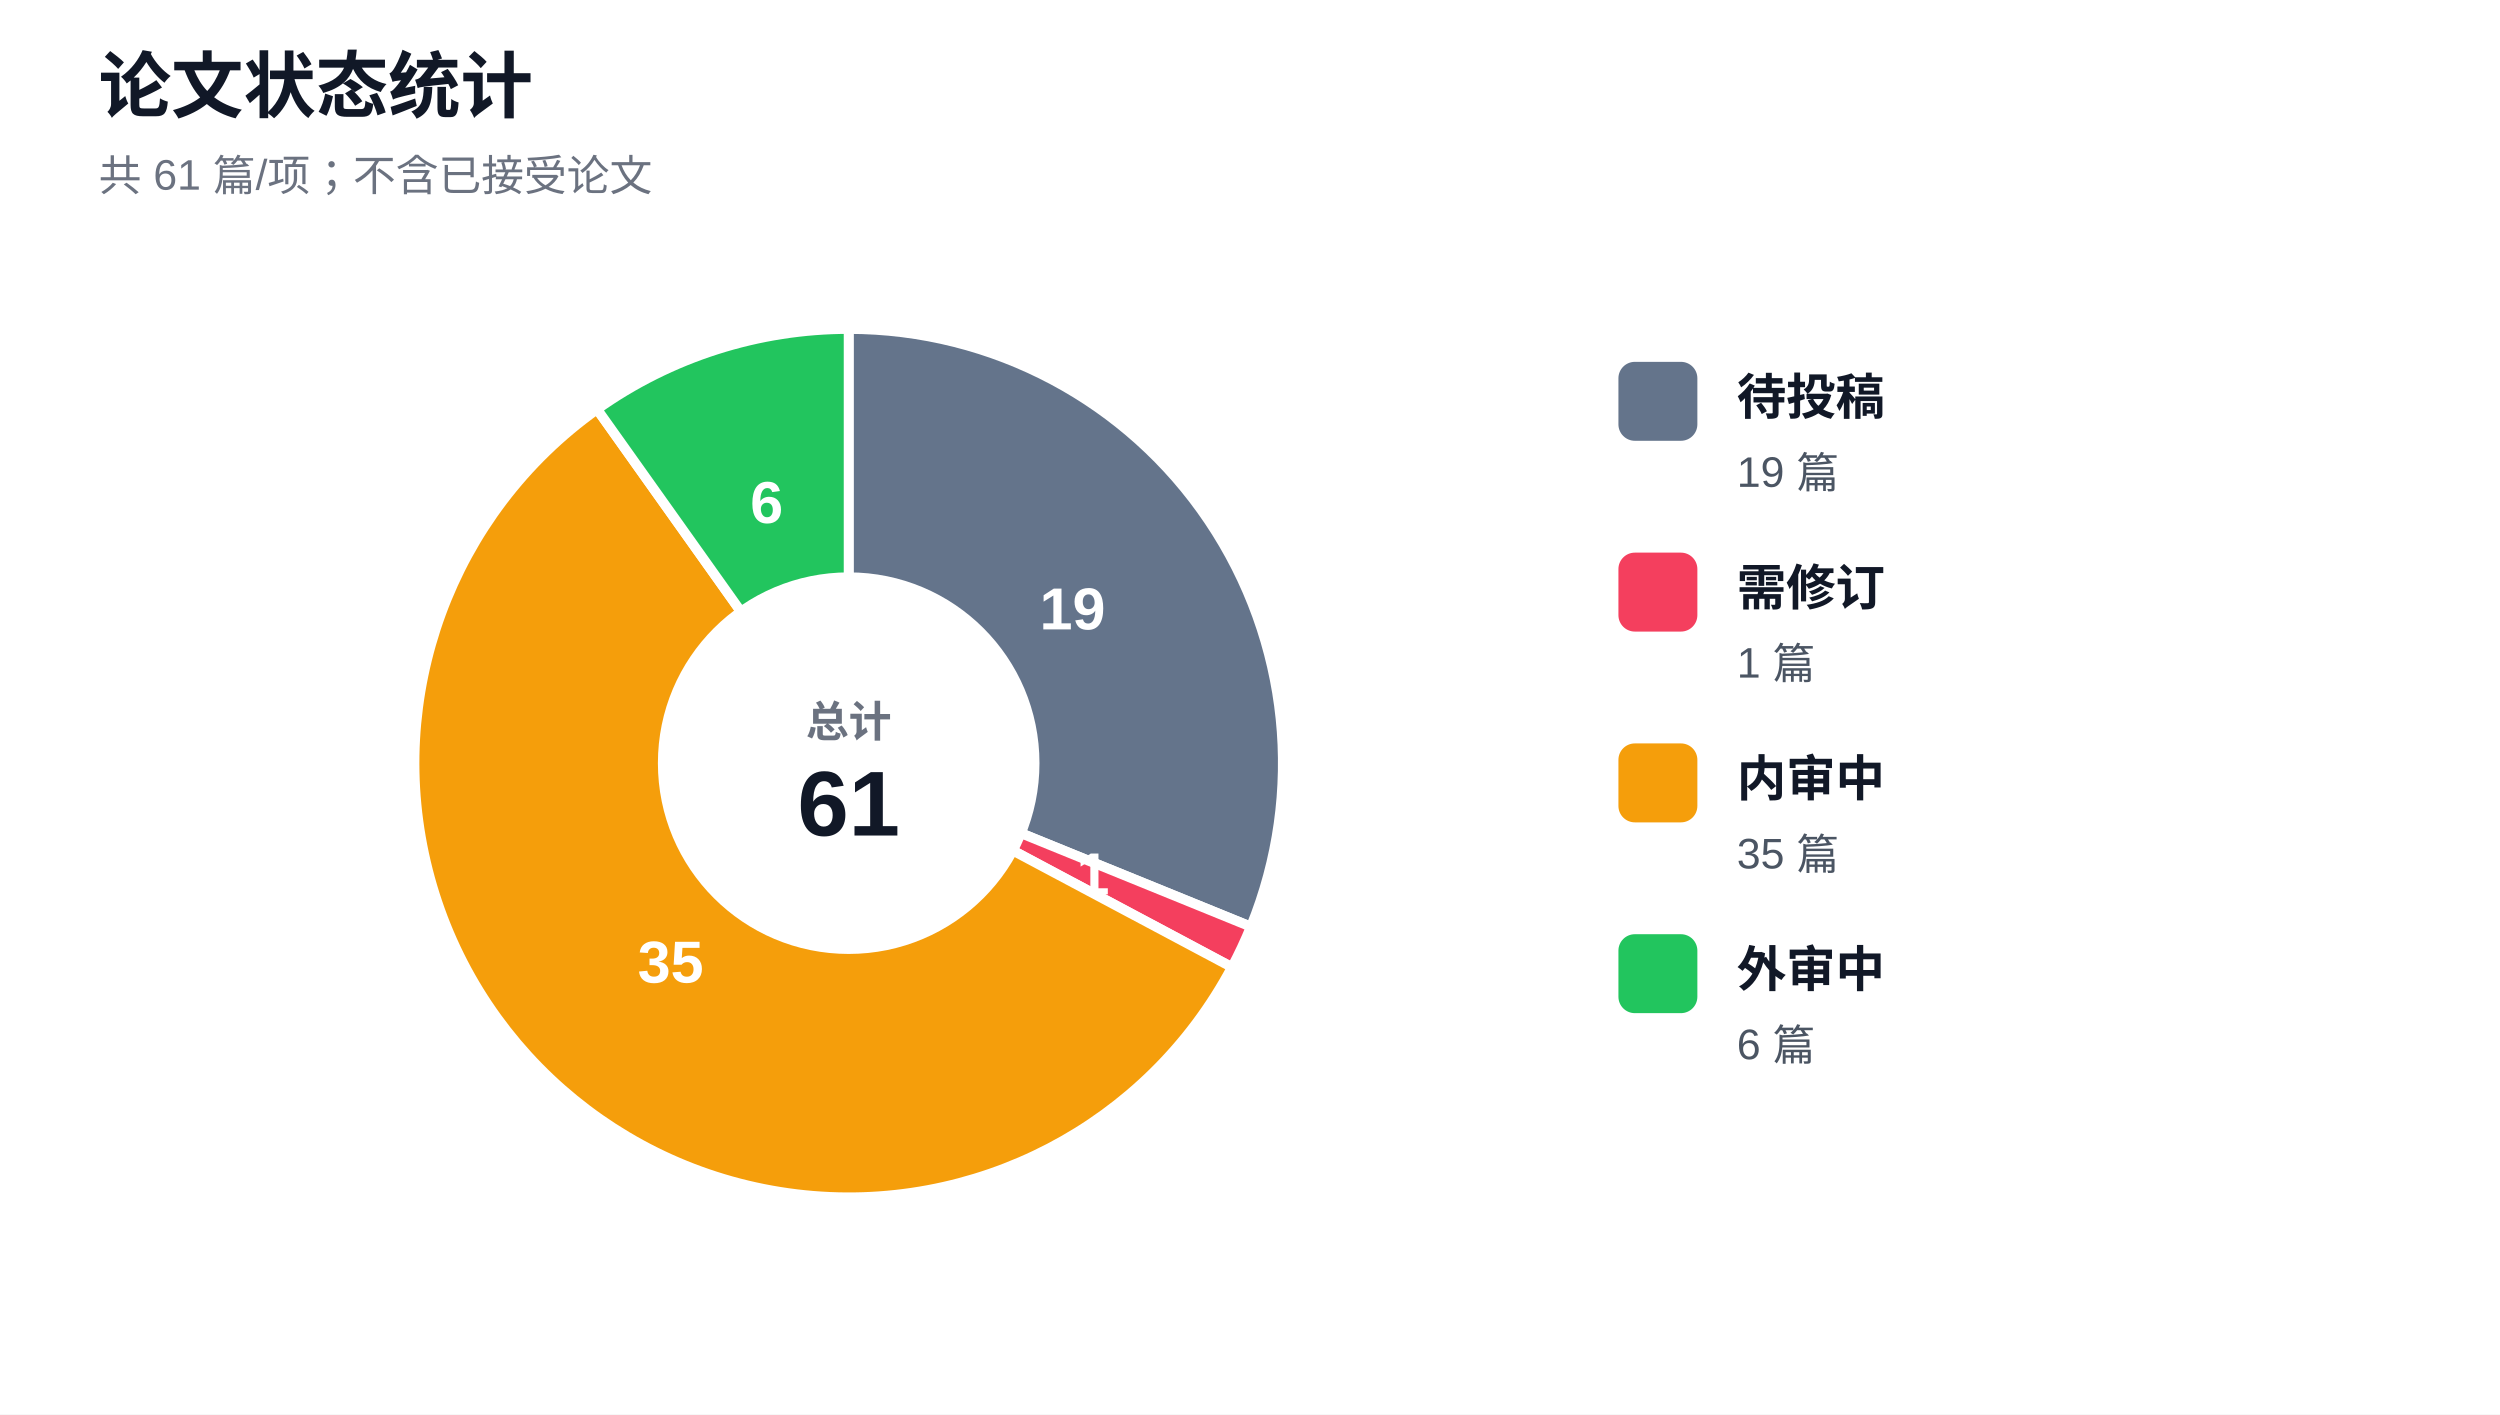
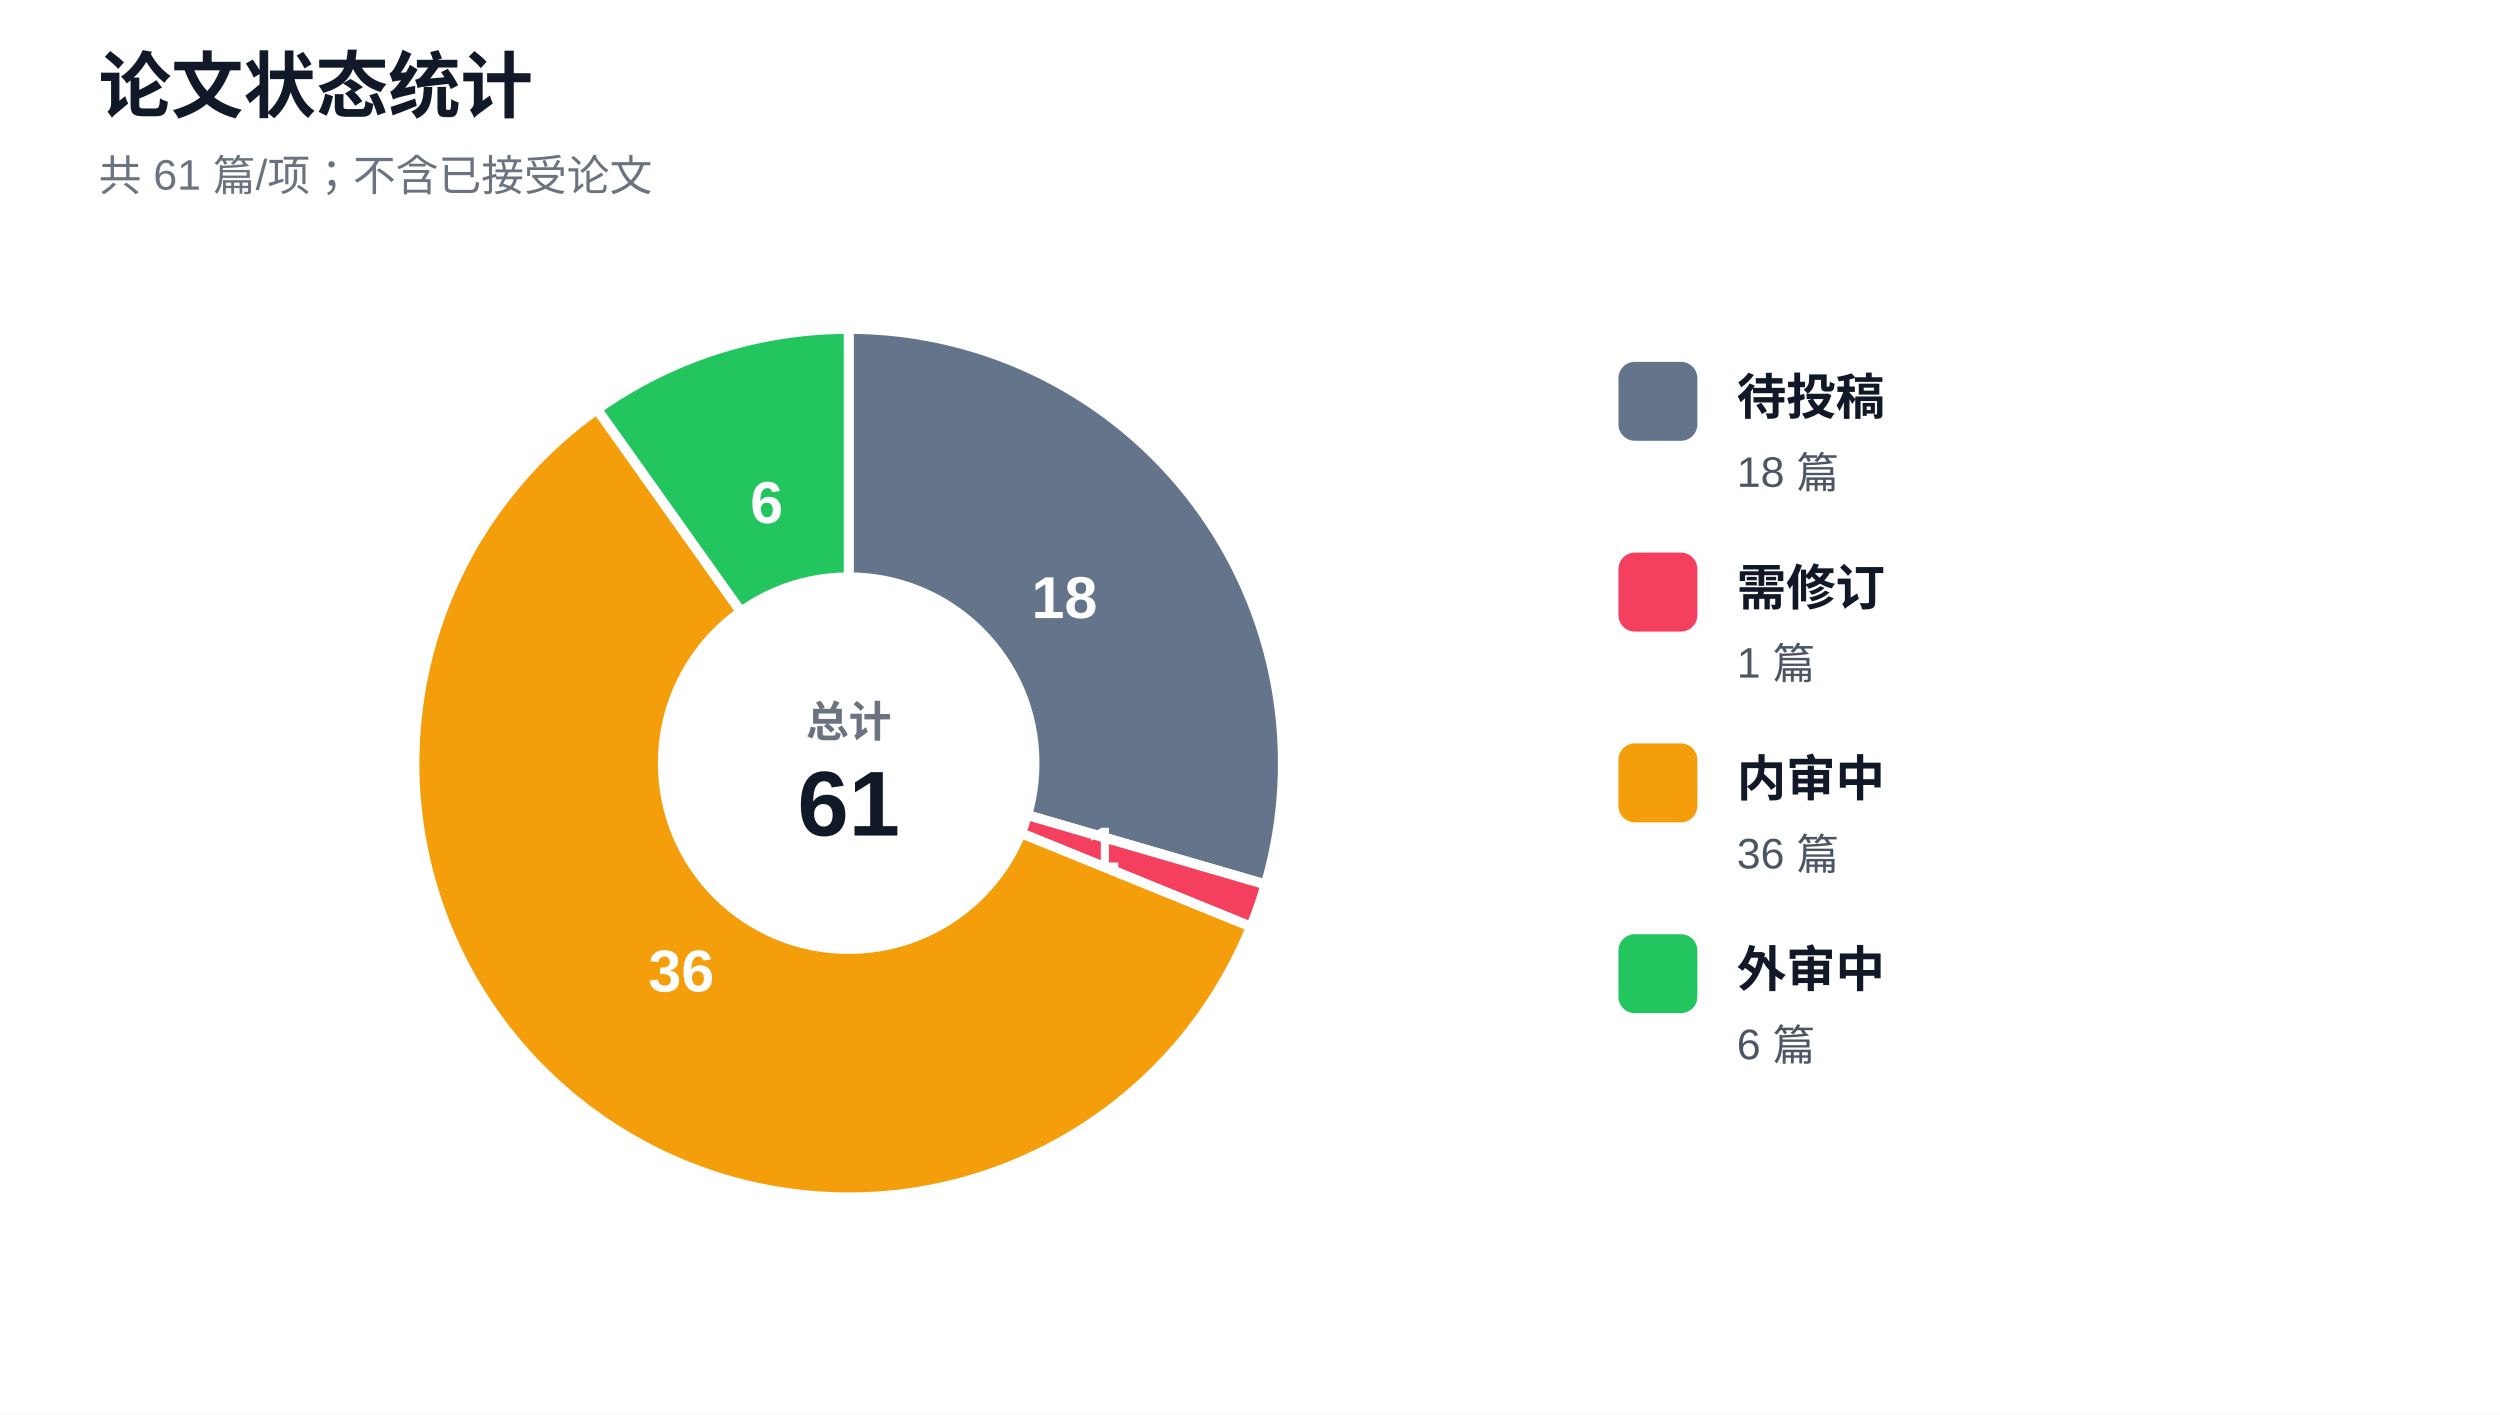
<svg xmlns="http://www.w3.org/2000/svg" width="760" height="430" viewBox="0 0 760 430" role="img" aria-labelledby="title desc">
  <rect width="760" height="430" fill="#ffffff" />
  <text x="30" y="34" fill="#111827" font-family="Arial, Microsoft YaHei, sans-serif" font-size="22" font-weight="700">论文状态统计</text>
  <text x="30" y="58" fill="#6b7280" font-family="Arial, Microsoft YaHei, sans-serif" font-size="13">共 61 篇/项；不含已接受论文</text>
  <g font-family="Arial, Microsoft YaHei, sans-serif">
-     <path d="M 258 232 L 258 100 A 132 132 0 0 1 380.275 281.728 Z" fill="#64748b" stroke="#ffffff" stroke-width="3" />
-     <text x="326.034" y="186.224" fill="#ffffff" font-size="18" font-weight="800" text-anchor="middle" dominant-baseline="middle">19</text>
-     <path d="M 258 232 L 380.275 281.728 A 132 132 0 0 1 374.514 294.037 Z" fill="#f43f5e" stroke="#ffffff" stroke-width="3" />
-     <text x="332.268" y="266.761" fill="#ffffff" font-size="18" font-weight="800" text-anchor="middle" dominant-baseline="middle">1</text>
-     <path d="M 258 232 L 374.514 294.037 A 132 132 0 1 1 181.516 124.416 Z" fill="#f59e0b" stroke="#ffffff" stroke-width="3" />
-     <text x="203.868" y="293.593" fill="#ffffff" font-size="18" font-weight="800" text-anchor="middle" dominant-baseline="middle">35</text>
+     <path d="M 258 232 L 258 100 A 132 132 0 0 1 384.74 268.892 Z" fill="#64748b" stroke="#ffffff" stroke-width="3" />
+     <text x="323.587" y="182.782" fill="#ffffff" font-size="18" font-weight="800" text-anchor="middle" dominant-baseline="middle">18</text>
+     <path d="M 258 232 L 384.74 268.892 A 132 132 0 0 1 380.275 281.728 Z" fill="#f43f5e" stroke="#ffffff" stroke-width="3" />
+     <text x="335.448" y="258.94" fill="#ffffff" font-size="18" font-weight="800" text-anchor="middle" dominant-baseline="middle">1</text>
+     <path d="M 258 232 L 380.275 281.728 A 132 132 0 1 1 181.516 124.416 Z" fill="#f59e0b" stroke="#ffffff" stroke-width="3" />
+     <text x="207.11" y="296.298" fill="#ffffff" font-size="18" font-weight="800" text-anchor="middle" dominant-baseline="middle">36</text>
    <path d="M 258 232 L 181.516 124.416 A 132 132 0 0 1 258 100 Z" fill="#22c55e" stroke="#ffffff" stroke-width="3" />
    <text x="233.063" y="153.884" fill="#ffffff" font-size="18" font-weight="800" text-anchor="middle" dominant-baseline="middle">6</text>
    <circle cx="258" cy="232" r="58" fill="#ffffff" />
    <text x="258" y="224" fill="#6b7280" font-size="13" font-weight="700" text-anchor="middle">总计</text>
    <text x="258" y="254" fill="#111827" font-size="28" font-weight="700" text-anchor="middle">61</text>
  </g>
  <g font-family="Arial, Microsoft YaHei, sans-serif">
    <rect x="492" y="110" width="24" height="24" rx="5" fill="#64748b" />
    <text x="528" y="126" fill="#111827" font-size="15" font-weight="700">待投稿</text>
-     <text x="528" y="148" fill="#4b5563" font-size="13">19 篇</text>
+     <text x="528" y="148" fill="#4b5563" font-size="13">18 篇</text>
    <rect x="492" y="168" width="24" height="24" rx="5" fill="#f43f5e" />
    <text x="528" y="184" fill="#111827" font-size="15" font-weight="700">需修订</text>
    <text x="528" y="206" fill="#4b5563" font-size="13">1 篇</text>
    <rect x="492" y="226" width="24" height="24" rx="5" fill="#f59e0b" />
    <text x="528" y="242" fill="#111827" font-size="15" font-weight="700">内审中</text>
-     <text x="528" y="264" fill="#4b5563" font-size="13">35 篇</text>
+     <text x="528" y="264" fill="#4b5563" font-size="13">36 篇</text>
    <rect x="492" y="284" width="24" height="24" rx="5" fill="#22c55e" />
    <text x="528" y="300" fill="#111827" font-size="15" font-weight="700">外审中</text>
    <text x="528" y="322" fill="#4b5563" font-size="13">6 篇</text>
  </g>
</svg>
